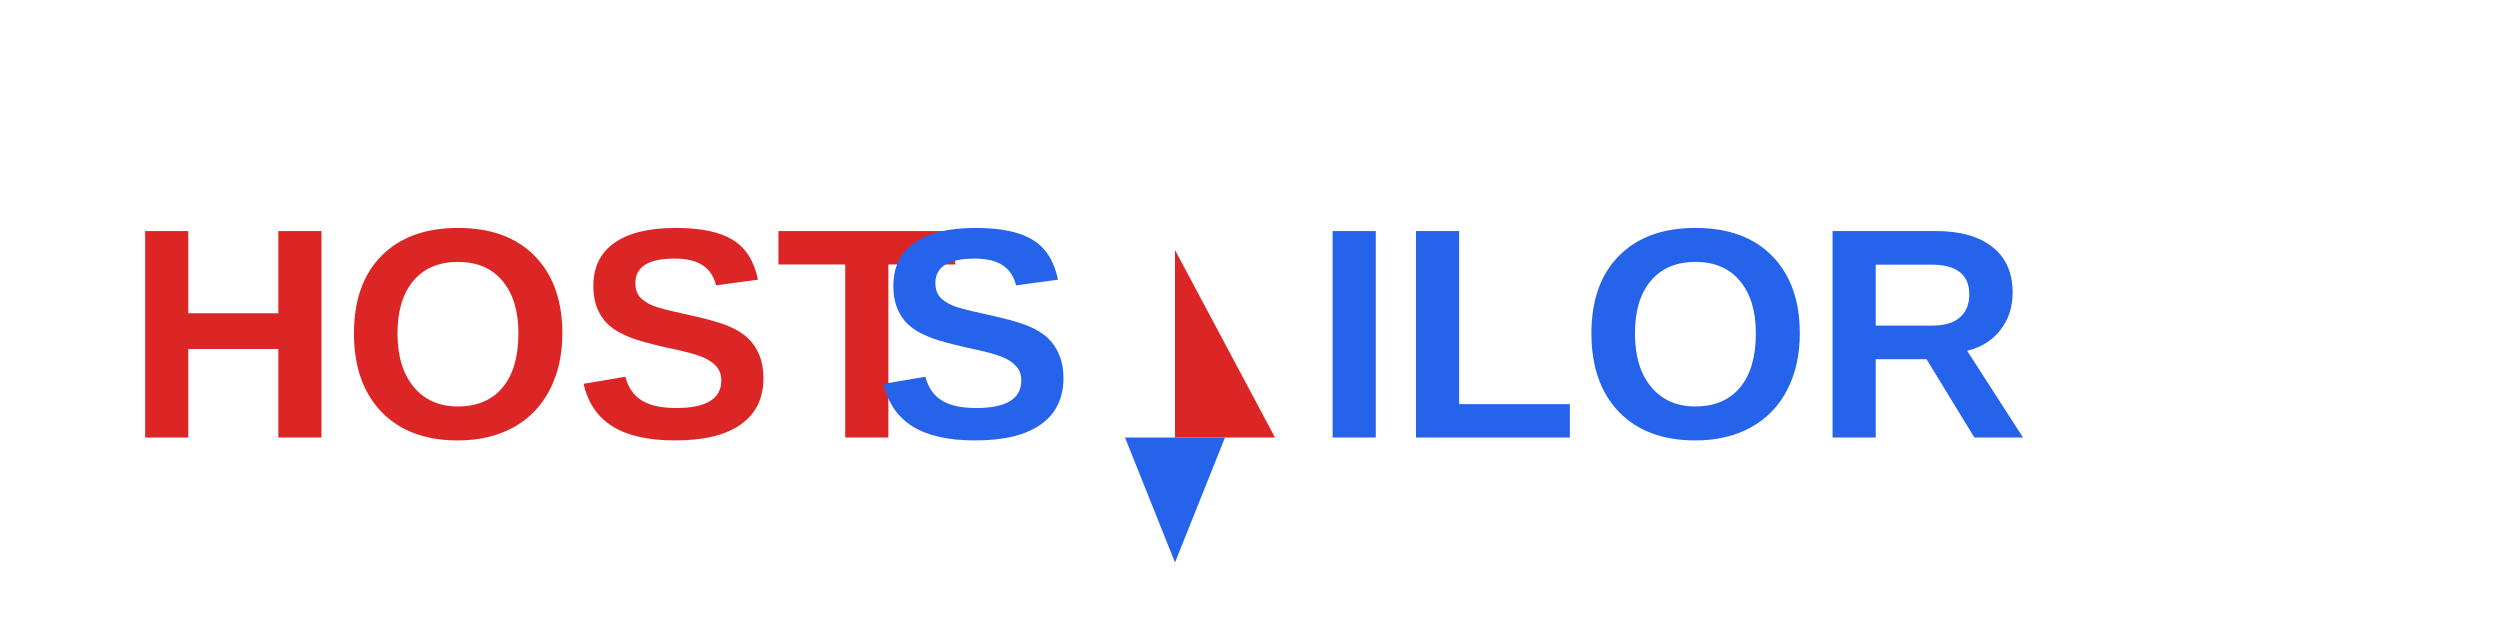
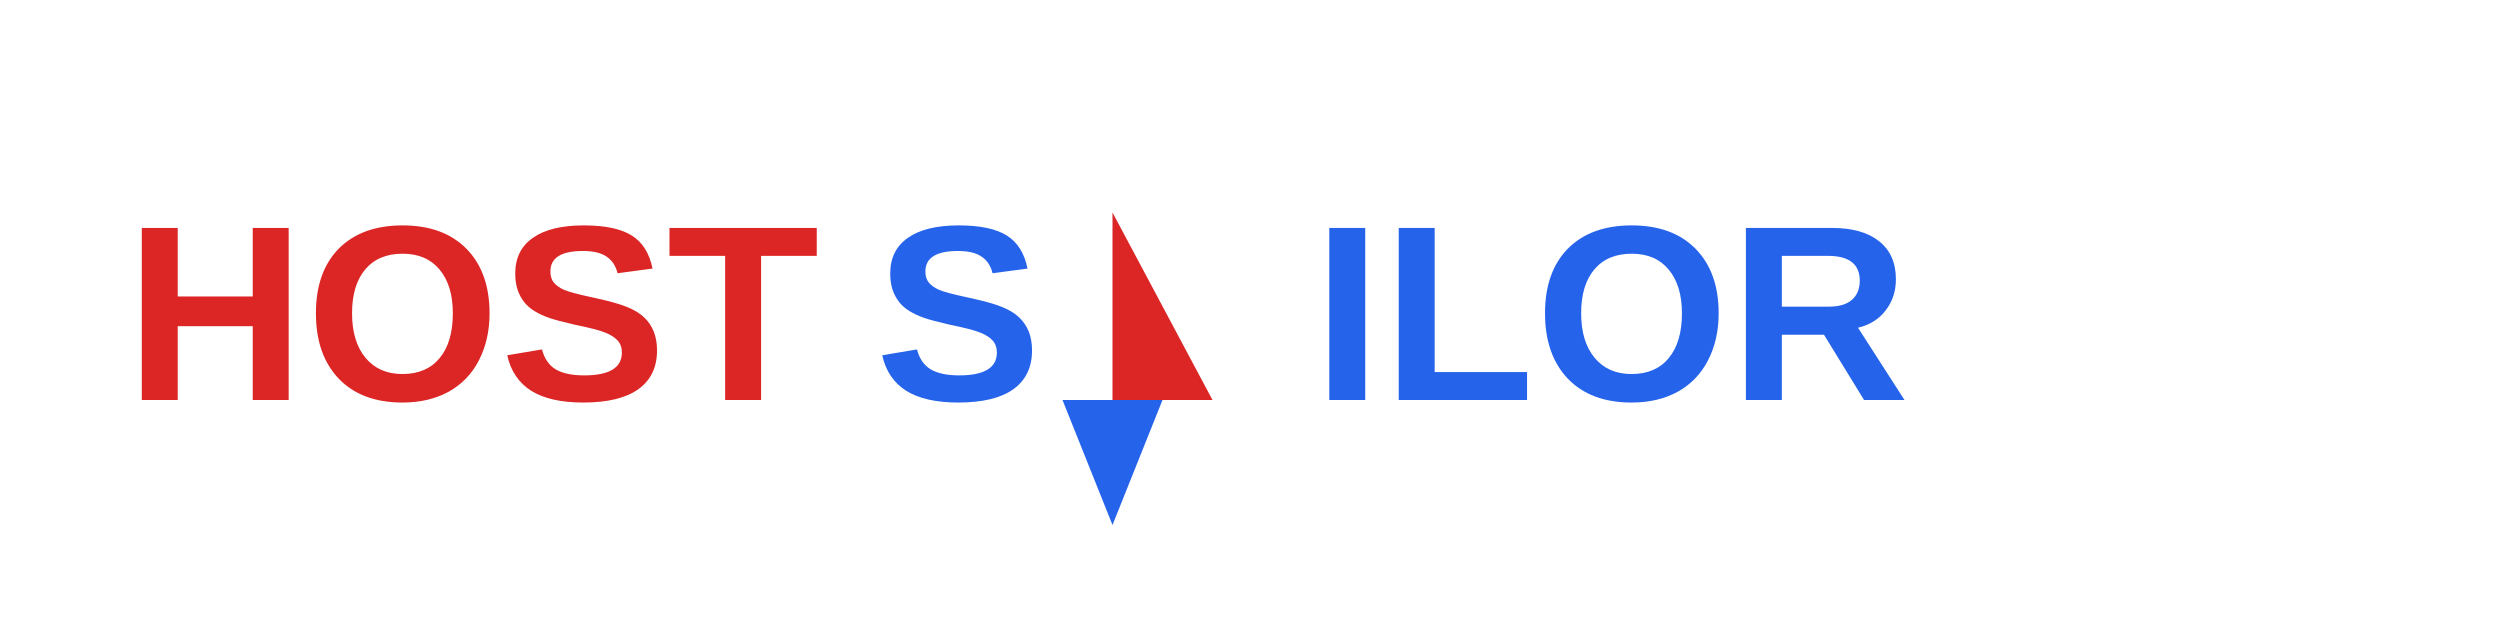
<svg xmlns="http://www.w3.org/2000/svg" width="200" height="50" viewBox="0 0 200 50">
-   <text x="10" y="35" font-family="Arial, sans-serif" font-size="24" font-weight="bold" fill="#dc2626">HOST</text>
-   <text x="70" y="35" font-family="Arial, sans-serif" font-size="24" font-weight="bold" fill="#2563eb">S</text>
-   <g transform="translate(90, 15)">
+   <text x="10" y="32" font-family="Arial, sans-serif" font-size="20" font-weight="bold" fill="#dc2626">HOST</text>
+   <text x="70" y="32" font-family="Arial, sans-serif" font-size="20" font-weight="bold" fill="#2563eb">S</text>
+   <g transform="translate(85, 12)">
    <path d="M0 20 L8 20 L4 30 Z" fill="#2563eb" />
    <path d="M4 5 L12 20 L4 20 Z" fill="#dc2626" />
  </g>
-   <text x="105" y="35" font-family="Arial, sans-serif" font-size="24" font-weight="bold" fill="#2563eb">ILOR</text>
+   <text x="105" y="32" font-family="Arial, sans-serif" font-size="20" font-weight="bold" fill="#2563eb">ILOR</text>
</svg>
